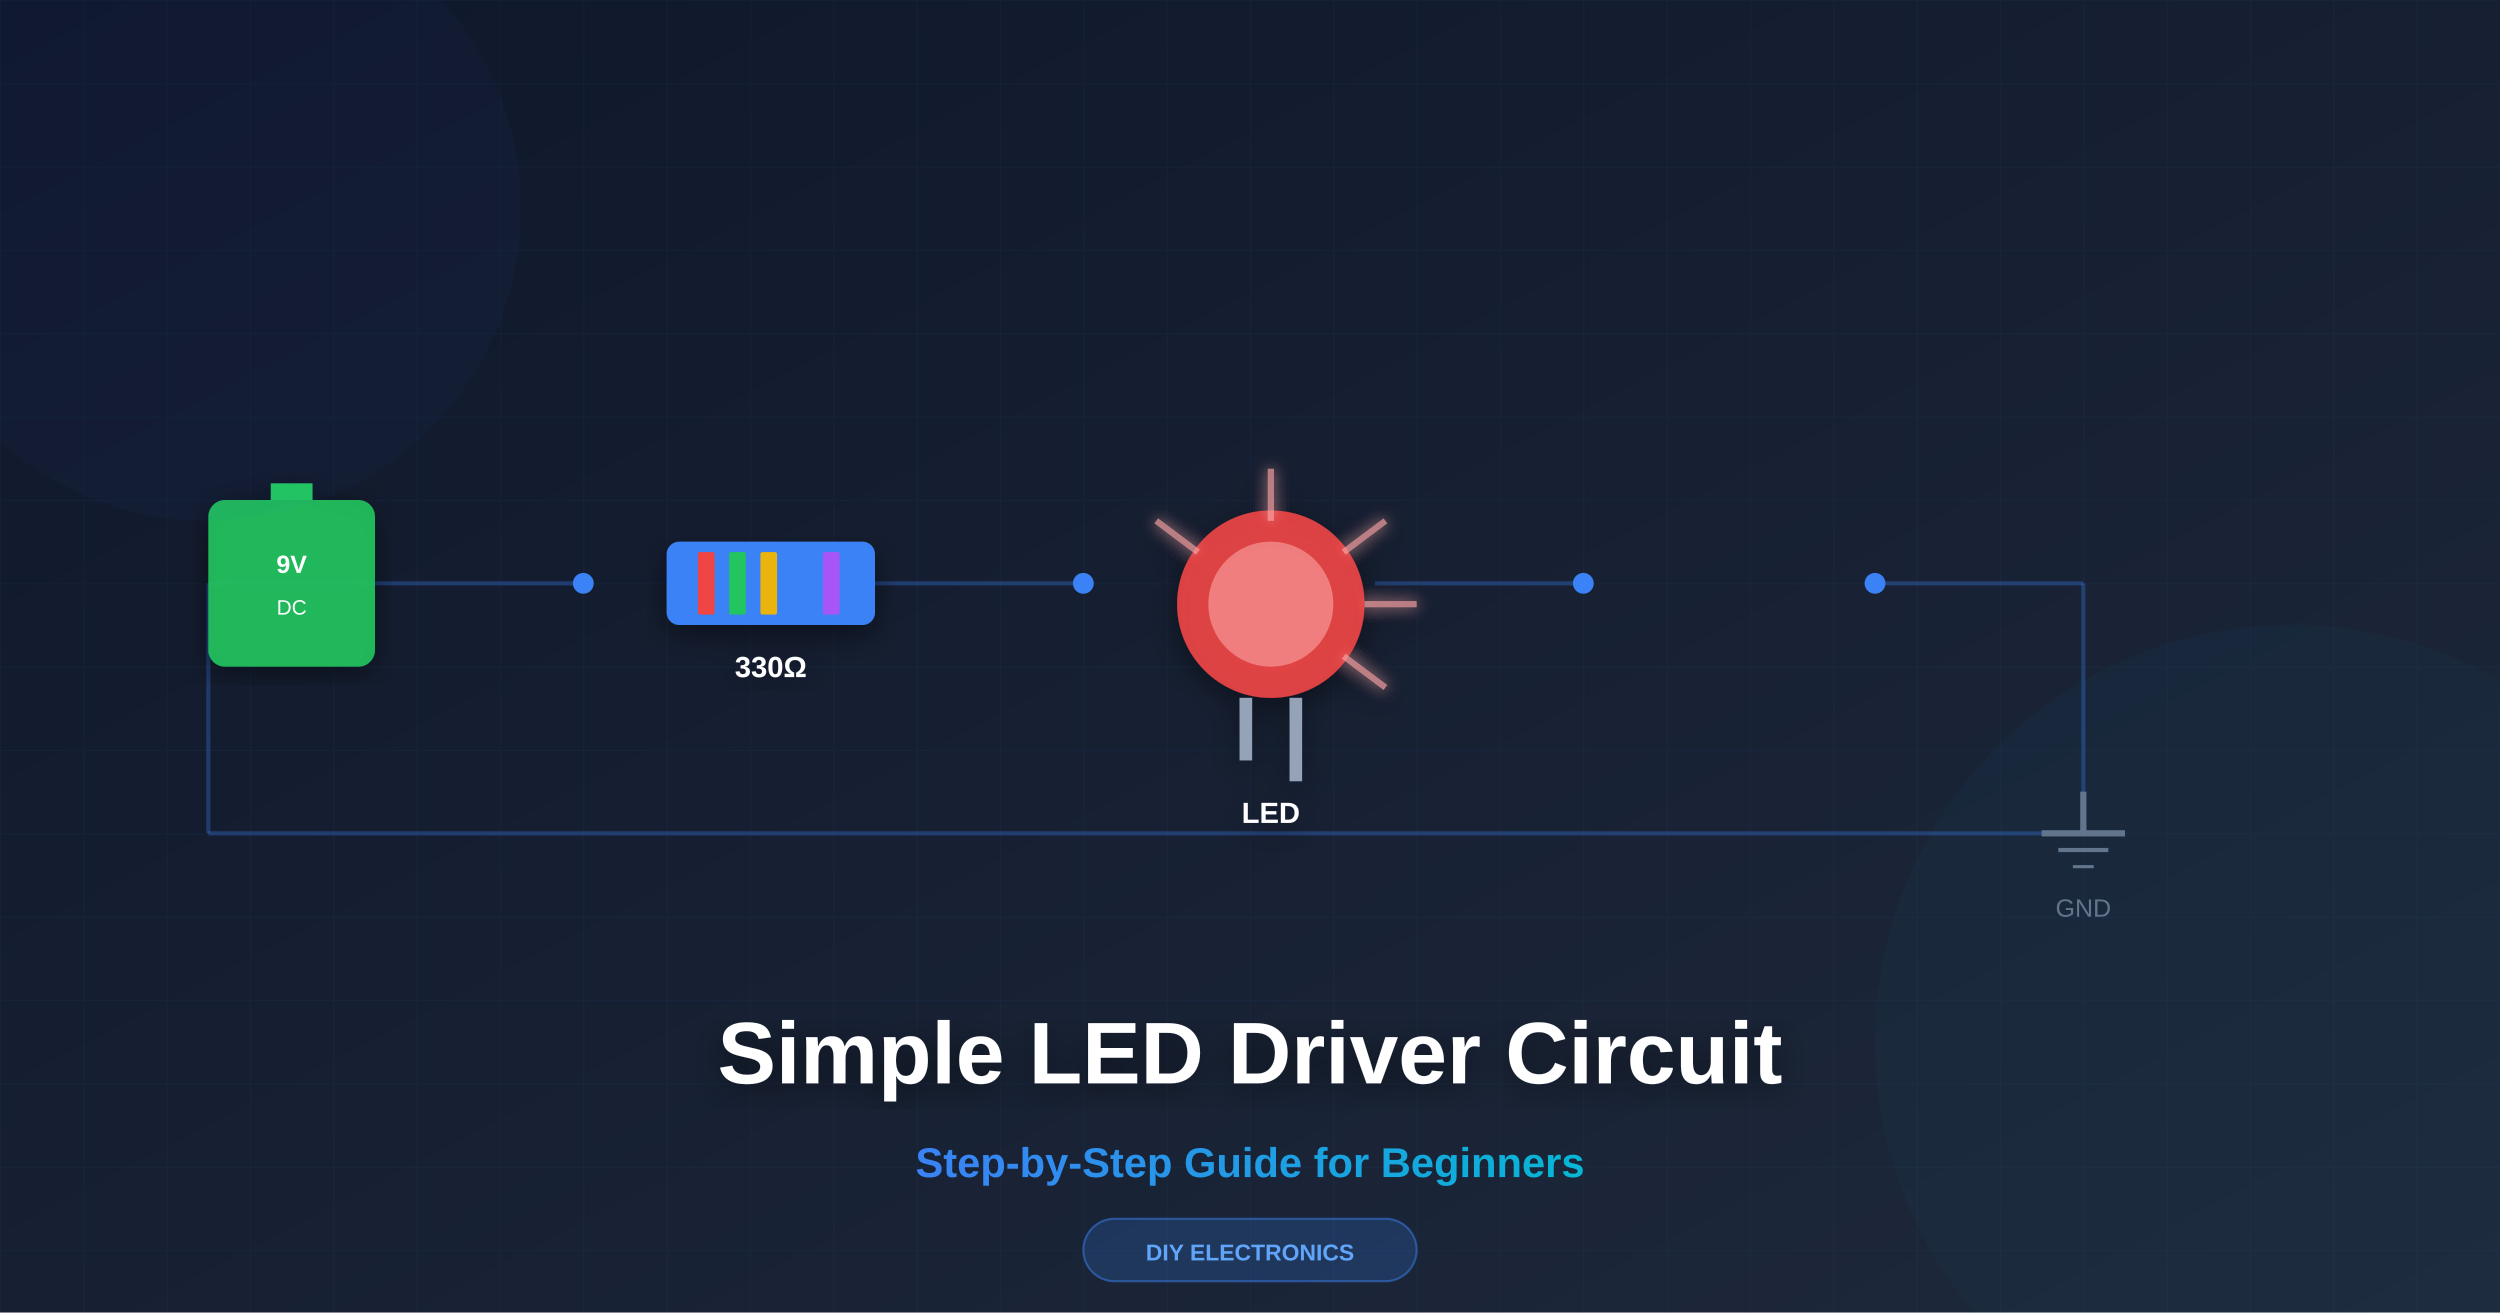
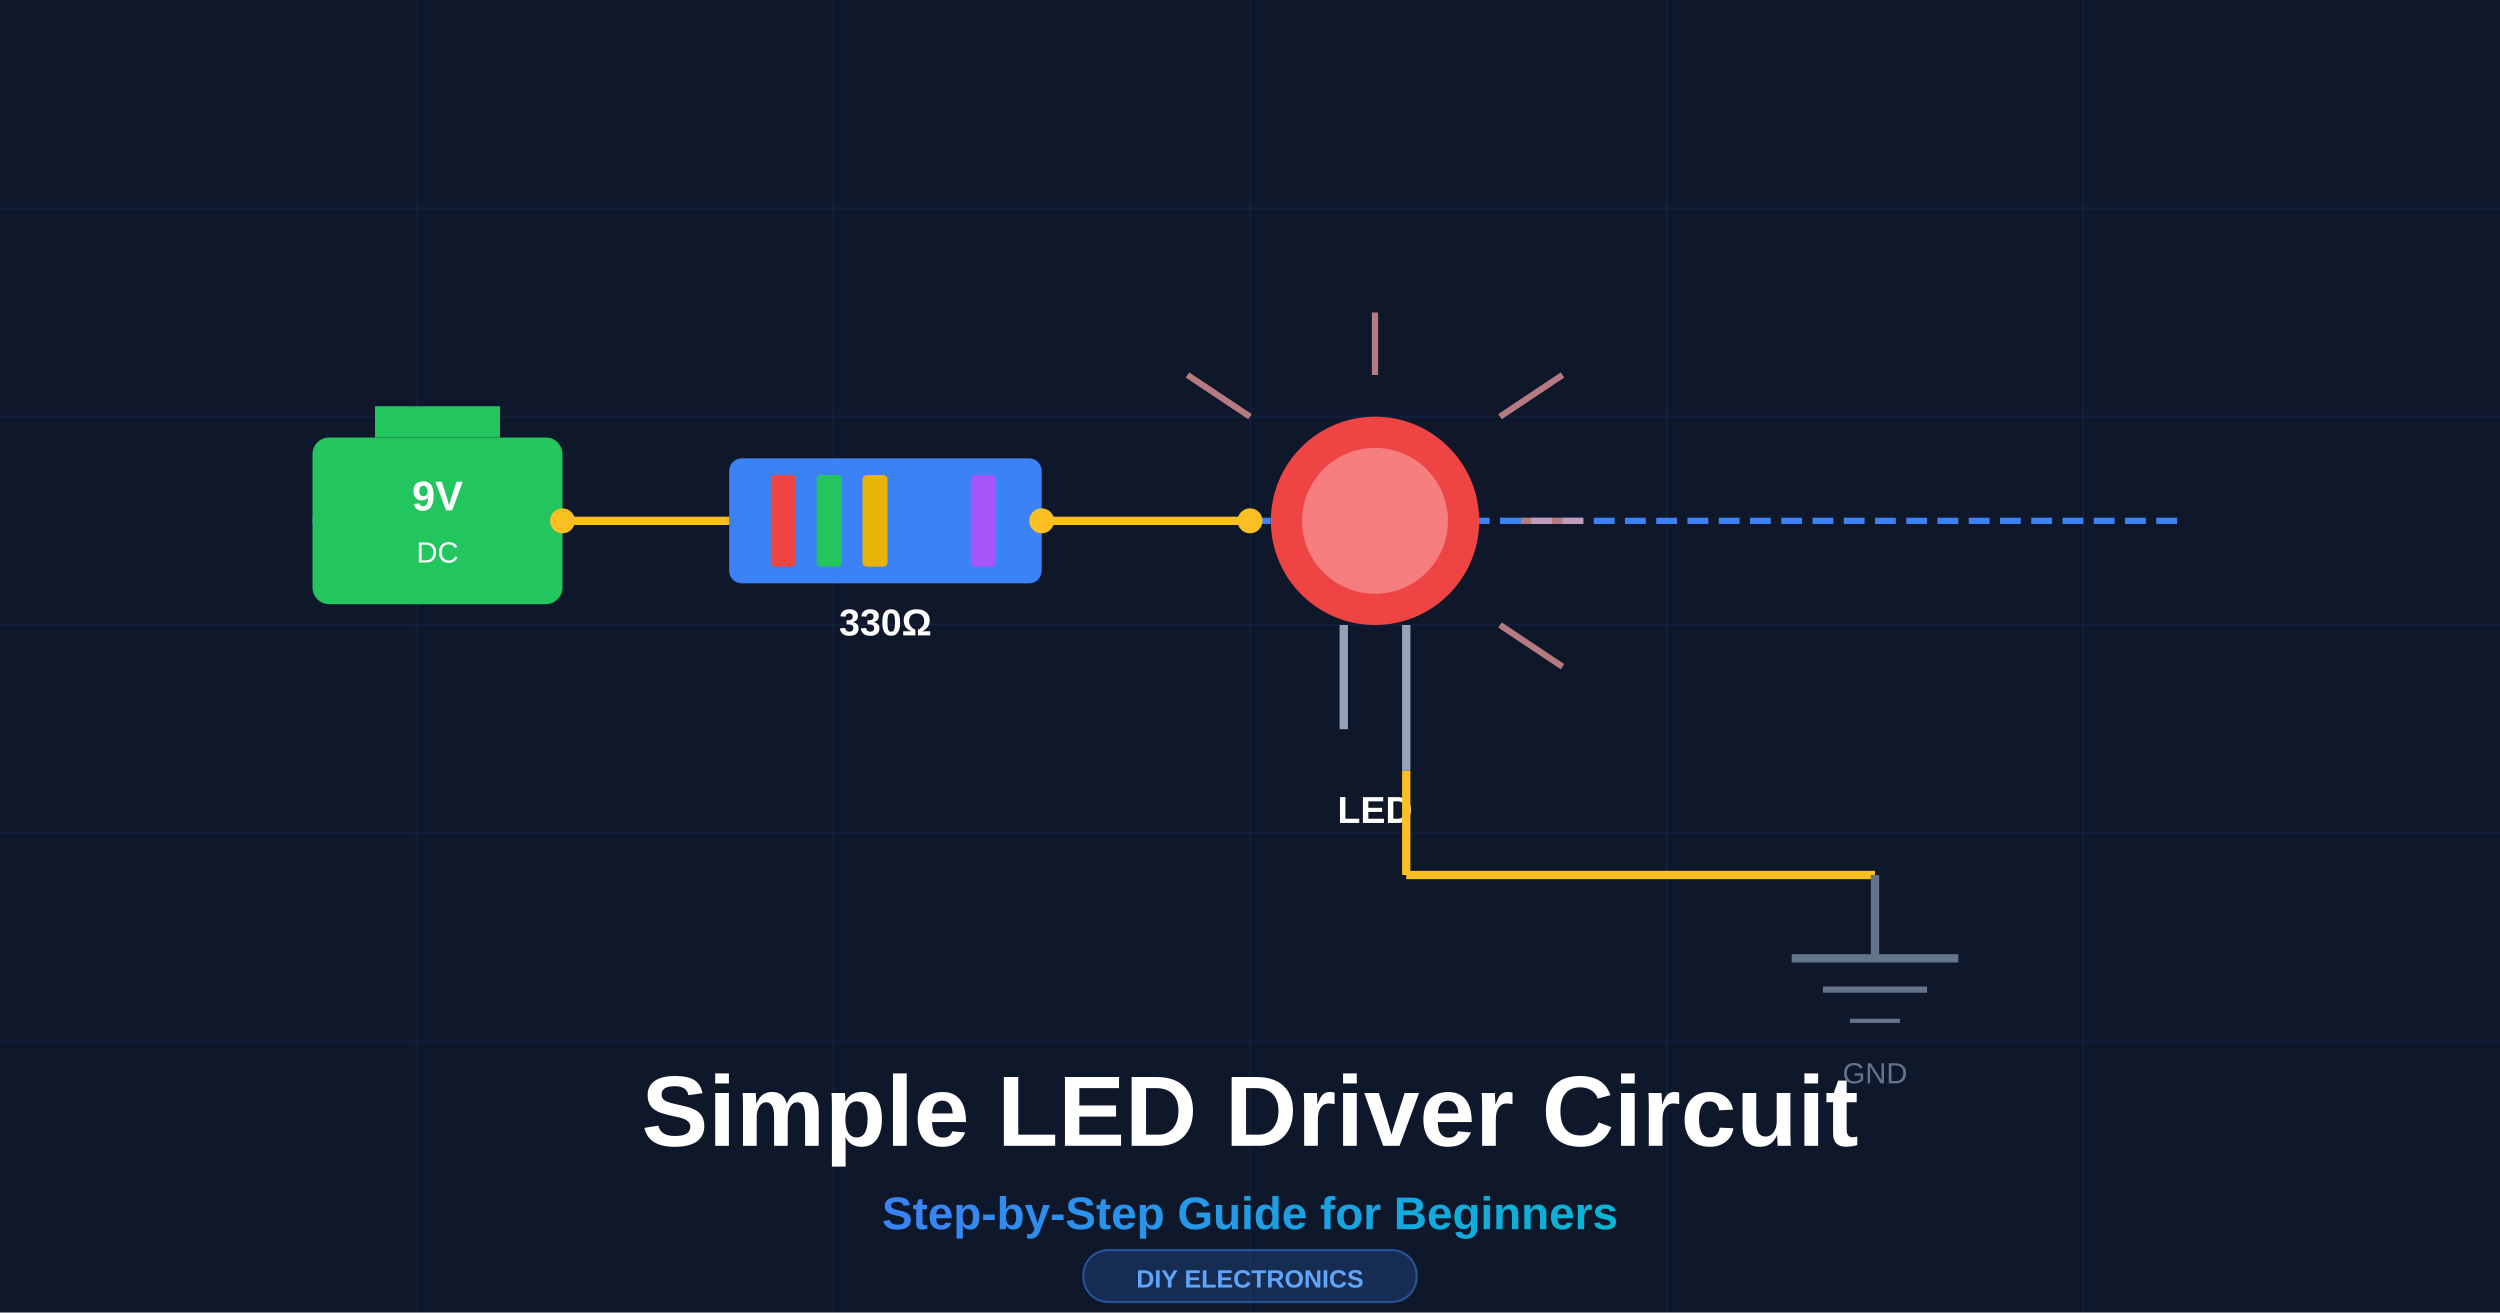
- <svg xmlns="http://www.w3.org/2000/svg" viewBox="0 0 1200 630" width="1200" height="630">
+ <svg xmlns="http://www.w3.org/2000/svg" width="1200" height="630" viewBox="0 0 1200 630">
+   <rect width="1200" height="630" fill="#0f172a" />
  <defs>
-     <linearGradient id="bgGrad" x1="0%" y1="0%" x2="100%" y2="100%">
-       <stop offset="0%" style="stop-color:#0f172a;stop-opacity:1" />
-       <stop offset="100%" style="stop-color:#1e293b;stop-opacity:1" />
+     <linearGradient id="g1" x1="0%" y1="0%" x2="100%" y2="0%">
+       <stop offset="0%" stop-color="#3b82f6" />
+       <stop offset="100%" stop-color="#06b6d4" />
    </linearGradient>
-     <linearGradient id="accentGrad" x1="0%" y1="0%" x2="100%" y2="0%">
-       <stop offset="0%" style="stop-color:#3b82f6;stop-opacity:1" />
-       <stop offset="100%" style="stop-color:#06b6d4;stop-opacity:1" />
-     </linearGradient>
-     <filter id="glow">
-       <feGaussianBlur stdDeviation="3" result="coloredBlur" />
-       <feMerge>
-         <feMergeNode in="coloredBlur" />
-         <feMergeNode in="SourceGraphic" />
-       </feMerge>
-     </filter>
-     <filter id="shadow">
-       <feDropShadow dx="0" dy="4" stdDeviation="8" flood-color="#000" flood-opacity="0.5" />
-     </filter>
  </defs>
-   <rect width="1200" height="630" fill="url(#bgGrad)" />
-   <pattern id="grid" width="40" height="40" patternUnits="userSpaceOnUse">
-     <path d="M 40 0 L 0 0 0 40" fill="none" stroke="rgba(59,130,246,0.05)" stroke-width="1" />
-   </pattern>
-   <rect width="1200" height="630" fill="url(#grid)" />
-   <g stroke="rgba(59,130,246,0.3)" stroke-width="2" fill="none">
-     <line x1="100" y1="280" x2="280" y2="280" />
-     <line x1="420" y1="280" x2="520" y2="280" />
-     <line x1="660" y1="280" x2="760" y2="280" />
-     <line x1="900" y1="280" x2="1000" y2="280" />
-     <line x1="100" y1="400" x2="1000" y2="400" />
-     <line x1="100" y1="280" x2="100" y2="400" />
-     <line x1="1000" y1="280" x2="1000" y2="400" />
+   <g stroke="rgba(59,130,246,0.08)" stroke-width="1">
+     <line x1="0" y1="100" x2="1200" y2="100" />
+     <line x1="0" y1="200" x2="1200" y2="200" />
+     <line x1="0" y1="300" x2="1200" y2="300" />
+     <line x1="0" y1="400" x2="1200" y2="400" />
+     <line x1="0" y1="500" x2="1200" y2="500" />
+     <line x1="200" y1="0" x2="200" y2="630" />
+     <line x1="400" y1="0" x2="400" y2="630" />
+     <line x1="600" y1="0" x2="600" y2="630" />
+     <line x1="800" y1="0" x2="800" y2="630" />
+     <line x1="1000" y1="0" x2="1000" y2="630" />
  </g>
-   <g transform="translate(100, 240)" filter="url(#shadow)">
-     <rect x="0" y="0" width="80" height="80" rx="8" fill="#22c55e" opacity="0.9" />
-     <text x="40" y="35" text-anchor="middle" fill="white" font-family="Arial, sans-serif" font-size="12" font-weight="bold">9V</text>
-     <text x="40" y="55" text-anchor="middle" fill="white" font-family="Arial, sans-serif" font-size="10">DC</text>
-     <rect x="30" y="-8" width="20" height="8" fill="#22c55e" />
+   <line x1="150" y1="250" x2="1050" y2="250" stroke="#3b82f6" stroke-width="3" stroke-dasharray="10,5" />
+   <rect x="150" y="210" width="120" height="80" rx="8" fill="#22c55e" />
+   <rect x="180" y="195" width="60" height="15" fill="#22c55e" />
+   <text x="210" y="245" text-anchor="middle" fill="white" font-family="Arial,sans-serif" font-size="20" font-weight="bold">9V</text>
+   <text x="210" y="270" text-anchor="middle" fill="white" font-family="Arial,sans-serif" font-size="14">DC</text>
+   <line x1="270" y1="250" x2="350" y2="250" stroke="#fbbf24" stroke-width="4" />
+   <rect x="350" y="220" width="150" height="60" rx="6" fill="#3b82f6" />
+   <rect x="370" y="228" width="12" height="44" fill="#ef4444" rx="2" />
+   <rect x="392" y="228" width="12" height="44" fill="#22c55e" rx="2" />
+   <rect x="414" y="228" width="12" height="44" fill="#eab308" rx="2" />
+   <rect x="466" y="228" width="12" height="44" fill="#a855f7" rx="2" />
+   <text x="425" y="305" text-anchor="middle" fill="white" font-family="Arial,sans-serif" font-size="18" font-weight="bold">330Ω</text>
+   <line x1="500" y1="250" x2="600" y2="250" stroke="#fbbf24" stroke-width="4" />
+   <circle cx="660" cy="250" r="50" fill="#ef4444" />
+   <circle cx="660" cy="250" r="35" fill="#fca5a5" opacity="0.6" />
+   <line x1="645" y1="300" x2="645" y2="350" stroke="#94a3b8" stroke-width="4" />
+   <line x1="675" y1="300" x2="675" y2="370" stroke="#94a3b8" stroke-width="4" />
+   <g stroke="#fca5a5" stroke-width="3" opacity="0.7">
+     <line x1="660" y1="180" x2="660" y2="150" />
+     <line x1="720" y1="200" x2="750" y2="180" />
+     <line x1="730" y1="250" x2="760" y2="250" />
+     <line x1="720" y1="300" x2="750" y2="320" />
+     <line x1="600" y1="200" x2="570" y2="180" />
  </g>
-   <g transform="translate(320, 260)" filter="url(#shadow)">
-     <rect x="0" y="0" width="100" height="40" rx="6" fill="#3b82f6" />
-     <rect x="15" y="5" width="8" height="30" fill="#ef4444" rx="1" />
-     <rect x="30" y="5" width="8" height="30" fill="#22c55e" rx="1" />
-     <rect x="45" y="5" width="8" height="30" fill="#eab308" rx="1" />
-     <rect x="75" y="5" width="8" height="30" fill="#a855f7" rx="1" />
-     <text x="50" y="65" text-anchor="middle" fill="white" font-family="Arial, sans-serif" font-size="14" font-weight="bold">330Ω</text>
-   </g>
-   <g transform="translate(560, 240)" filter="url(#shadow)">
-     <ellipse cx="50" cy="50" rx="45" ry="45" fill="#ef4444" opacity="0.9" />
-     <ellipse cx="50" cy="50" rx="30" ry="30" fill="#fca5a5" opacity="0.6" />
-     <rect x="35" y="95" width="6" height="30" fill="#94a3b8" />
-     <rect x="59" y="95" width="6" height="40" fill="#94a3b8" />
-     <g filter="url(#glow)" opacity="0.7">
-       <line x1="50" y1="10" x2="50" y2="-15" stroke="#fca5a5" stroke-width="3" />
-       <line x1="85" y1="25" x2="105" y2="10" stroke="#fca5a5" stroke-width="3" />
-       <line x1="95" y1="50" x2="120" y2="50" stroke="#fca5a5" stroke-width="3" />
-       <line x1="85" y1="75" x2="105" y2="90" stroke="#fca5a5" stroke-width="3" />
-       <line x1="15" y1="25" x2="-5" y2="10" stroke="#fca5a5" stroke-width="3" />
-     </g>
-     <text x="50" y="155" text-anchor="middle" fill="white" font-family="Arial, sans-serif" font-size="14" font-weight="bold">LED</text>
-   </g>
-   <g transform="translate(960, 380)">
-     <line x1="40" y1="0" x2="40" y2="20" stroke="#64748b" stroke-width="3" />
-     <line x1="20" y1="20" x2="60" y2="20" stroke="#64748b" stroke-width="3" />
-     <line x1="28" y1="28" x2="52" y2="28" stroke="#64748b" stroke-width="2" />
-     <line x1="35" y1="36" x2="45" y2="36" stroke="#64748b" stroke-width="1.5" />
-     <text x="40" y="60" text-anchor="middle" fill="#64748b" font-family="Arial, sans-serif" font-size="12">GND</text>
-   </g>
-   <circle cx="280" cy="280" r="5" fill="#3b82f6" />
-   <circle cx="520" cy="280" r="5" fill="#3b82f6" />
-   <circle cx="760" cy="280" r="5" fill="#3b82f6" />
-   <circle cx="900" cy="280" r="5" fill="#3b82f6" />
-   <text x="600" y="520" text-anchor="middle" fill="white" font-family="Arial, sans-serif" font-size="42" font-weight="bold" filter="url(#shadow)">Simple LED Driver Circuit</text>
-   <text x="600" y="565" text-anchor="middle" fill="url(#accentGrad)" font-family="Arial, sans-serif" font-size="20" font-weight="600">Step-by-Step Guide for Beginners</text>
-   <g transform="translate(520, 585)">
-     <rect x="0" y="0" width="160" height="30" rx="15" fill="rgba(59,130,246,0.2)" stroke="rgba(59,130,246,0.5)" stroke-width="1" />
-     <text x="80" y="20" text-anchor="middle" fill="#60a5fa" font-family="Arial, sans-serif" font-size="11" font-weight="bold">DIY ELECTRONICS</text>
-   </g>
-   <circle cx="100" cy="100" r="150" fill="rgba(59,130,246,0.03)" />
-   <circle cx="1100" cy="500" r="200" fill="rgba(6,182,212,0.03)" />
+   <text x="660" y="395" text-anchor="middle" fill="white" font-family="Arial,sans-serif" font-size="18" font-weight="bold">LED</text>
+   <line x1="675" y1="370" x2="675" y2="420" stroke="#fbbf24" stroke-width="4" />
+   <line x1="675" y1="420" x2="900" y2="420" stroke="#fbbf24" stroke-width="4" />
+   <line x1="900" y1="420" x2="900" y2="460" stroke="#64748b" stroke-width="4" />
+   <line x1="860" y1="460" x2="940" y2="460" stroke="#64748b" stroke-width="4" />
+   <line x1="875" y1="475" x2="925" y2="475" stroke="#64748b" stroke-width="3" />
+   <line x1="888" y1="490" x2="912" y2="490" stroke="#64748b" stroke-width="2" />
+   <text x="900" y="520" text-anchor="middle" fill="#64748b" font-family="Arial,sans-serif" font-size="14">GND</text>
+   <circle cx="270" cy="250" r="6" fill="#fbbf24" />
+   <circle cx="500" cy="250" r="6" fill="#fbbf24" />
+   <circle cx="600" cy="250" r="6" fill="#fbbf24" />
+   <text x="600" y="550" text-anchor="middle" fill="white" font-family="Arial,sans-serif" font-size="48" font-weight="bold">Simple LED Driver Circuit</text>
+   <text x="600" y="590" text-anchor="middle" fill="url(#g1)" font-family="Arial,sans-serif" font-size="22" font-weight="600">Step-by-Step Guide for Beginners</text>
+   <rect x="520" y="600" width="160" height="25" rx="12" fill="rgba(59,130,246,0.2)" stroke="rgba(59,130,246,0.5)" stroke-width="1" />
+   <text x="600" y="618" text-anchor="middle" fill="#60a5fa" font-family="Arial,sans-serif" font-size="12" font-weight="bold">DIY ELECTRONICS</text>
</svg>
